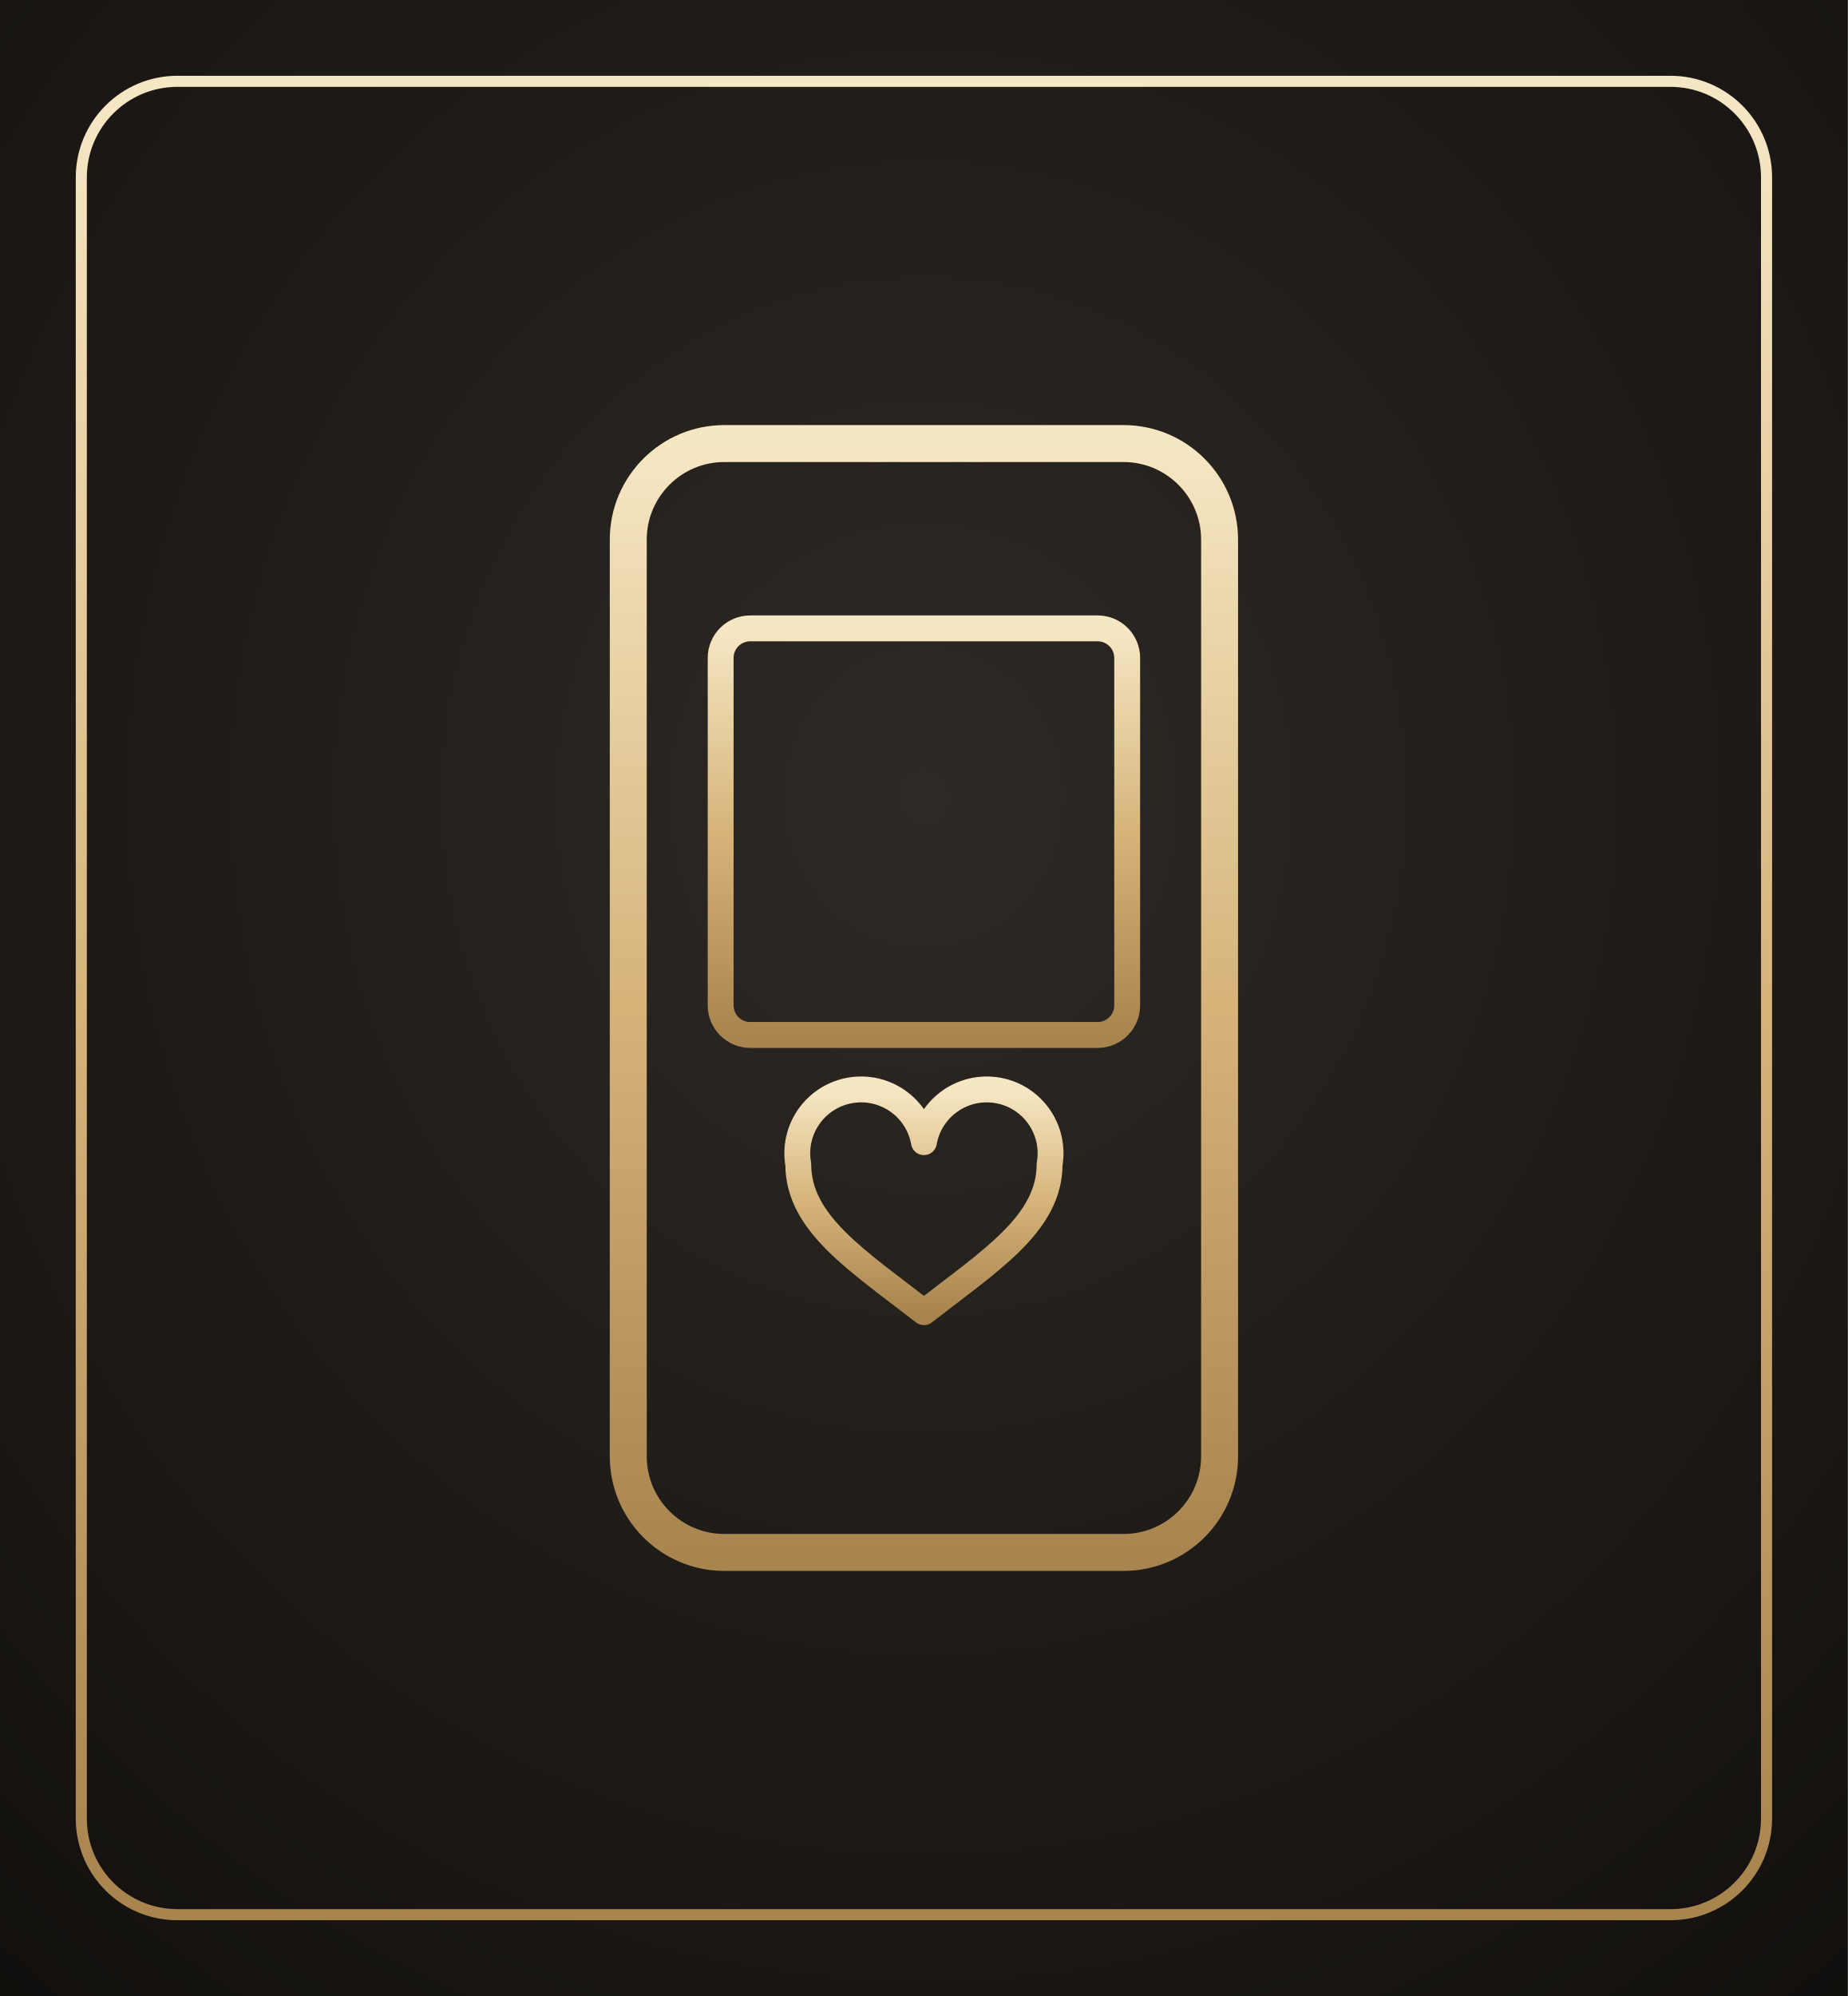
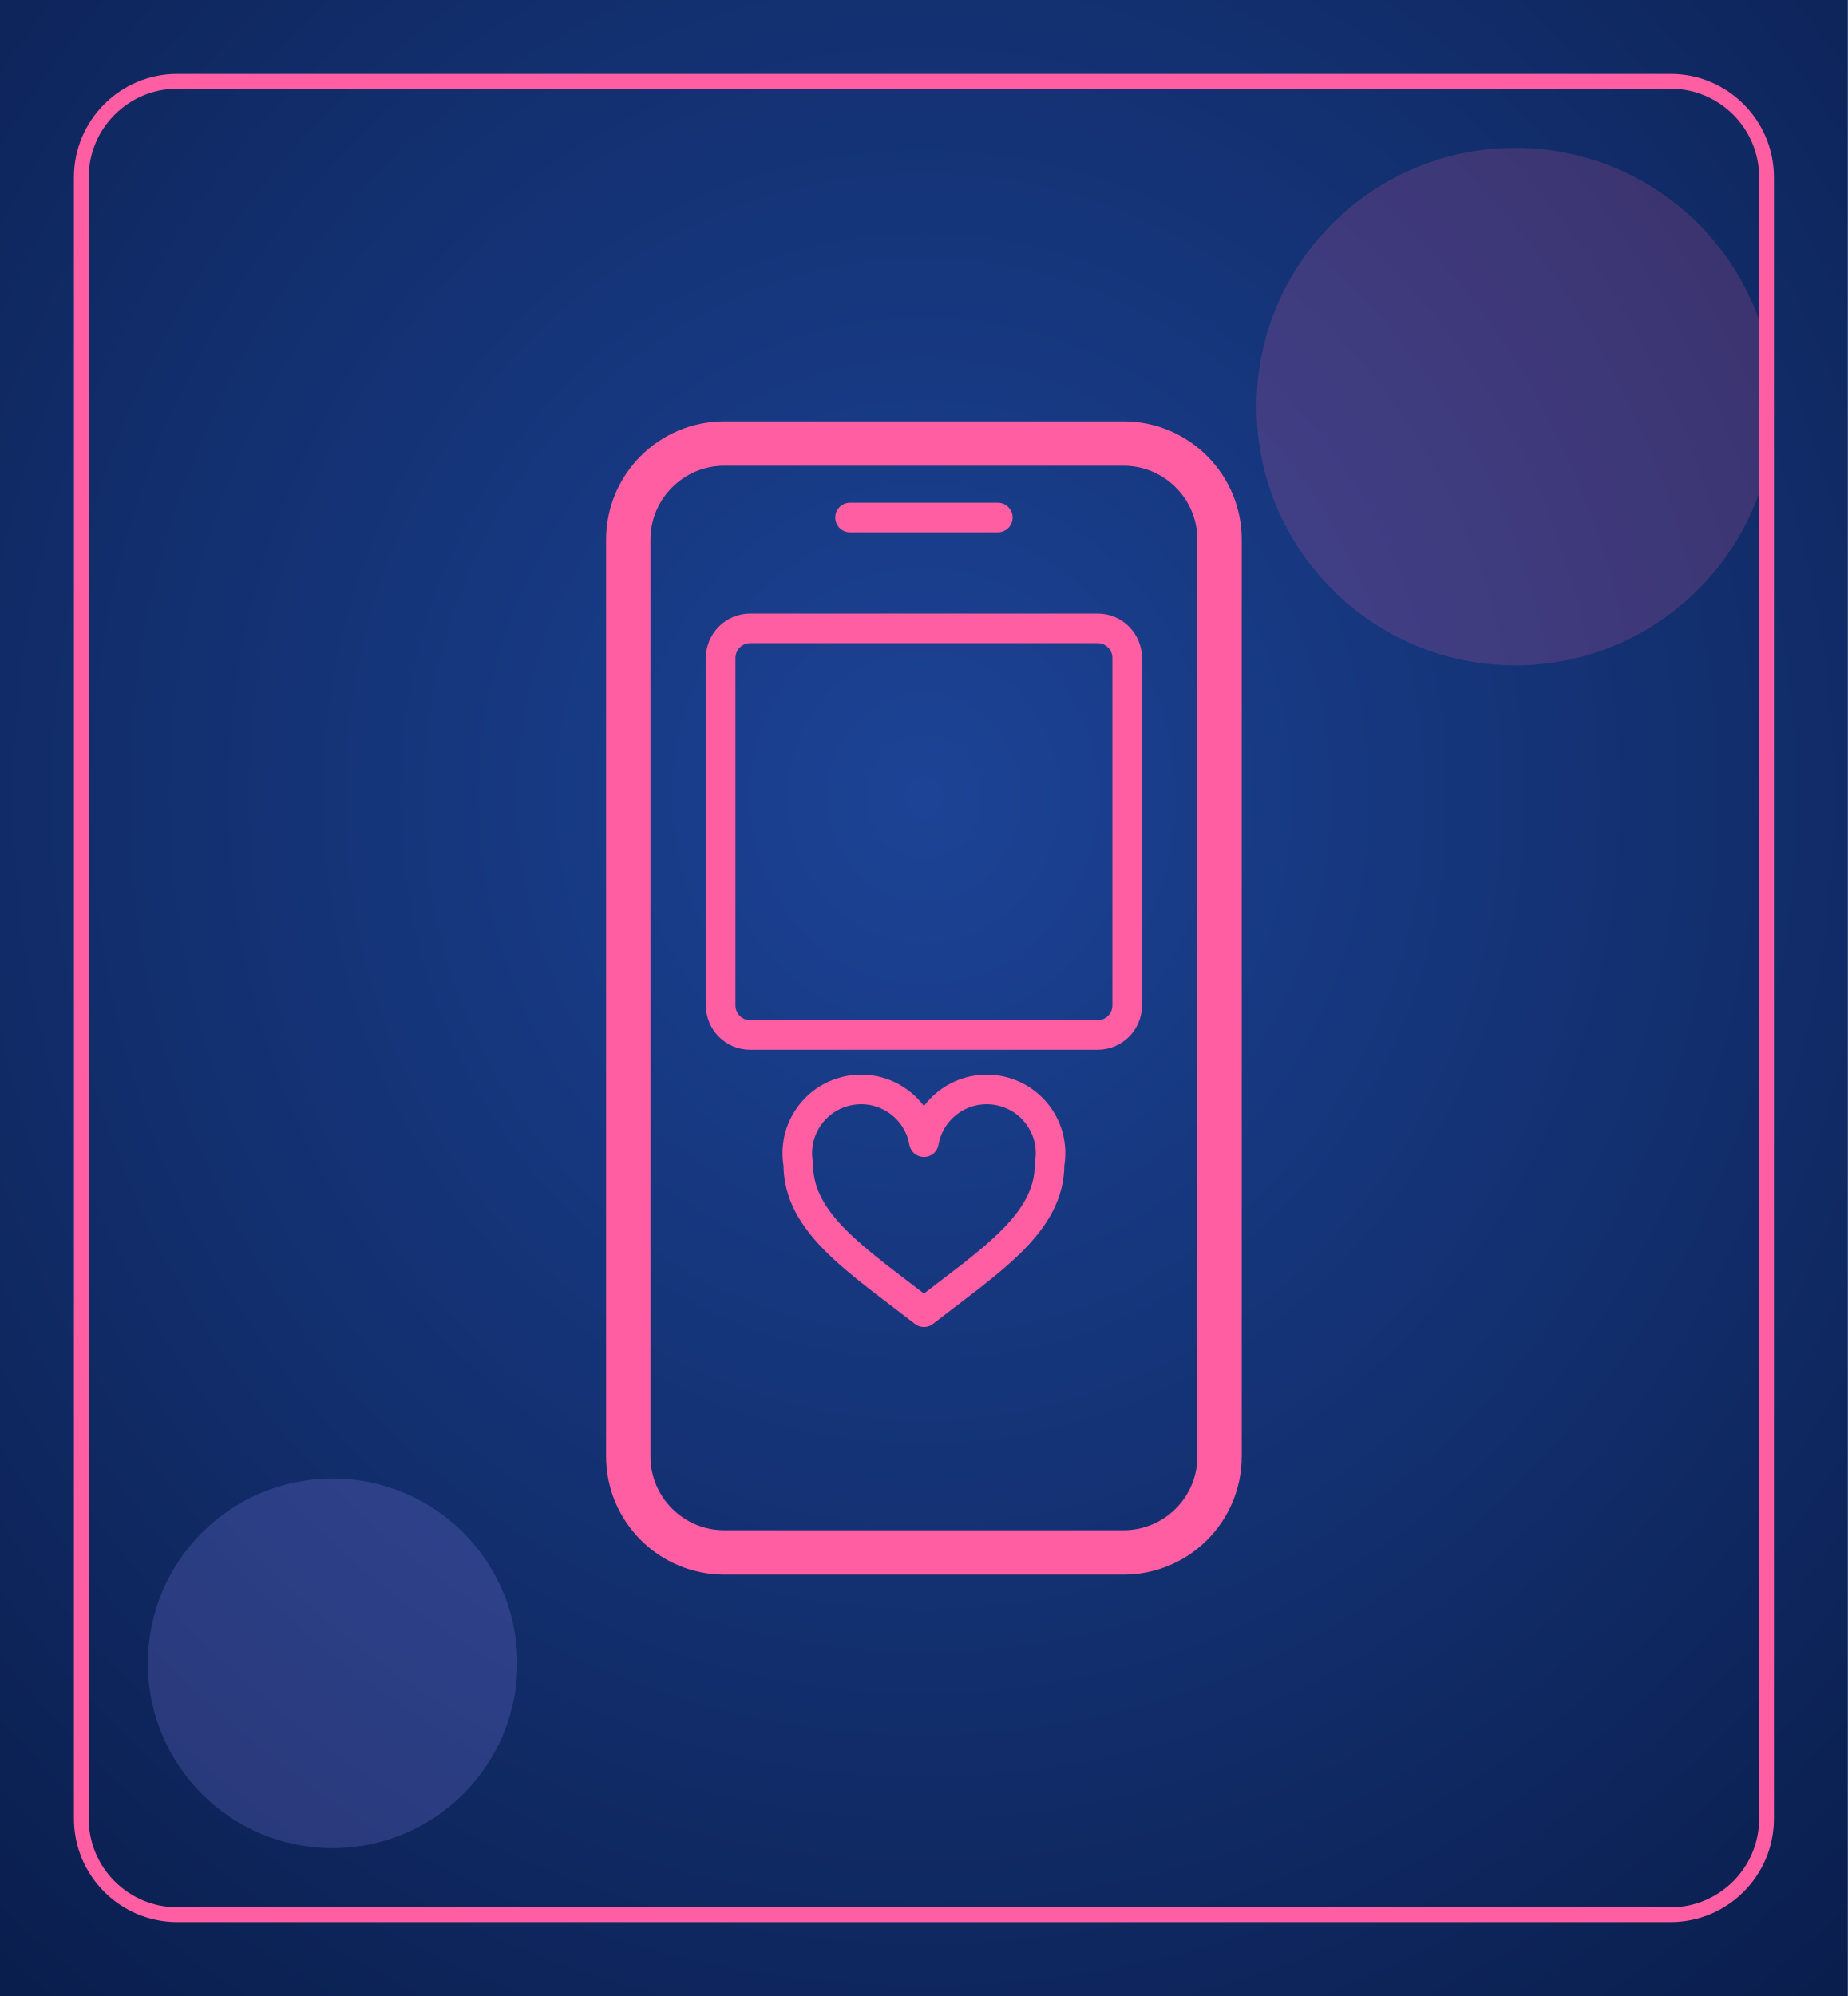
<svg xmlns="http://www.w3.org/2000/svg" viewBox="0 0 500 540">
  <defs>
-     <linearGradient id="gold" x1="0" y1="0" x2="0" y2="1">
-       <stop offset="0" stop-color="#f6e7c4" />
-       <stop offset=".5" stop-color="#d6b47a" />
-       <stop offset="1" stop-color="#a8844f" />
-     </linearGradient>
    <radialGradient id="bg" cx=".5" cy=".4" r=".85">
-       <stop offset="0" stop-color="#2e2924" />
-       <stop offset="1" stop-color="#0f0d0b" />
+       <stop offset="0" stop-color="#1c4396" />
+       <stop offset="1" stop-color="#081a45" />
    </radialGradient>
  </defs>
  <rect width="500" height="540" fill="url(#bg)" />
-   <rect x="22" y="22" width="456" height="496" rx="26" fill="none" stroke="url(#gold)" stroke-width="3" />
-   <g fill="none" stroke="url(#gold)" stroke-width="10" stroke-linecap="round" stroke-linejoin="round">
+   <circle cx="410" cy="110" r="70" fill="#ff5fa2" opacity=".18" />
+   <circle cx="90" cy="450" r="50" fill="#9b8cff" opacity=".2" />
+   <rect x="22" y="22" width="456" height="496" rx="26" fill="none" stroke="#ff5fa2" stroke-width="4" />
+   <g fill="none" stroke="#ff5fa2" stroke-width="12" stroke-linecap="round" stroke-linejoin="round">
    <rect x="170" y="120" width="160" height="300" rx="26" />
-     <rect x="195" y="170" width="110" height="110" rx="8" stroke-width="7" />
-     <path d="M250 355c-18-14-34-24-34-40a17 17 0 0 1 34-6 17 17 0 0 1 34 6c0 16-16 26-34 40z" stroke-width="7" />
-     <path d="M230 140h40" stroke-width="7" />
+     <rect x="195" y="170" width="110" height="110" rx="8" stroke-width="8" />
+     <path d="M250 355c-18-14-34-24-34-40a17 17 0 0 1 34-6 17 17 0 0 1 34 6c0 16-16 26-34 40z" stroke-width="8" />
+     <path d="M230 140h40" stroke-width="8" />
  </g>
</svg>
